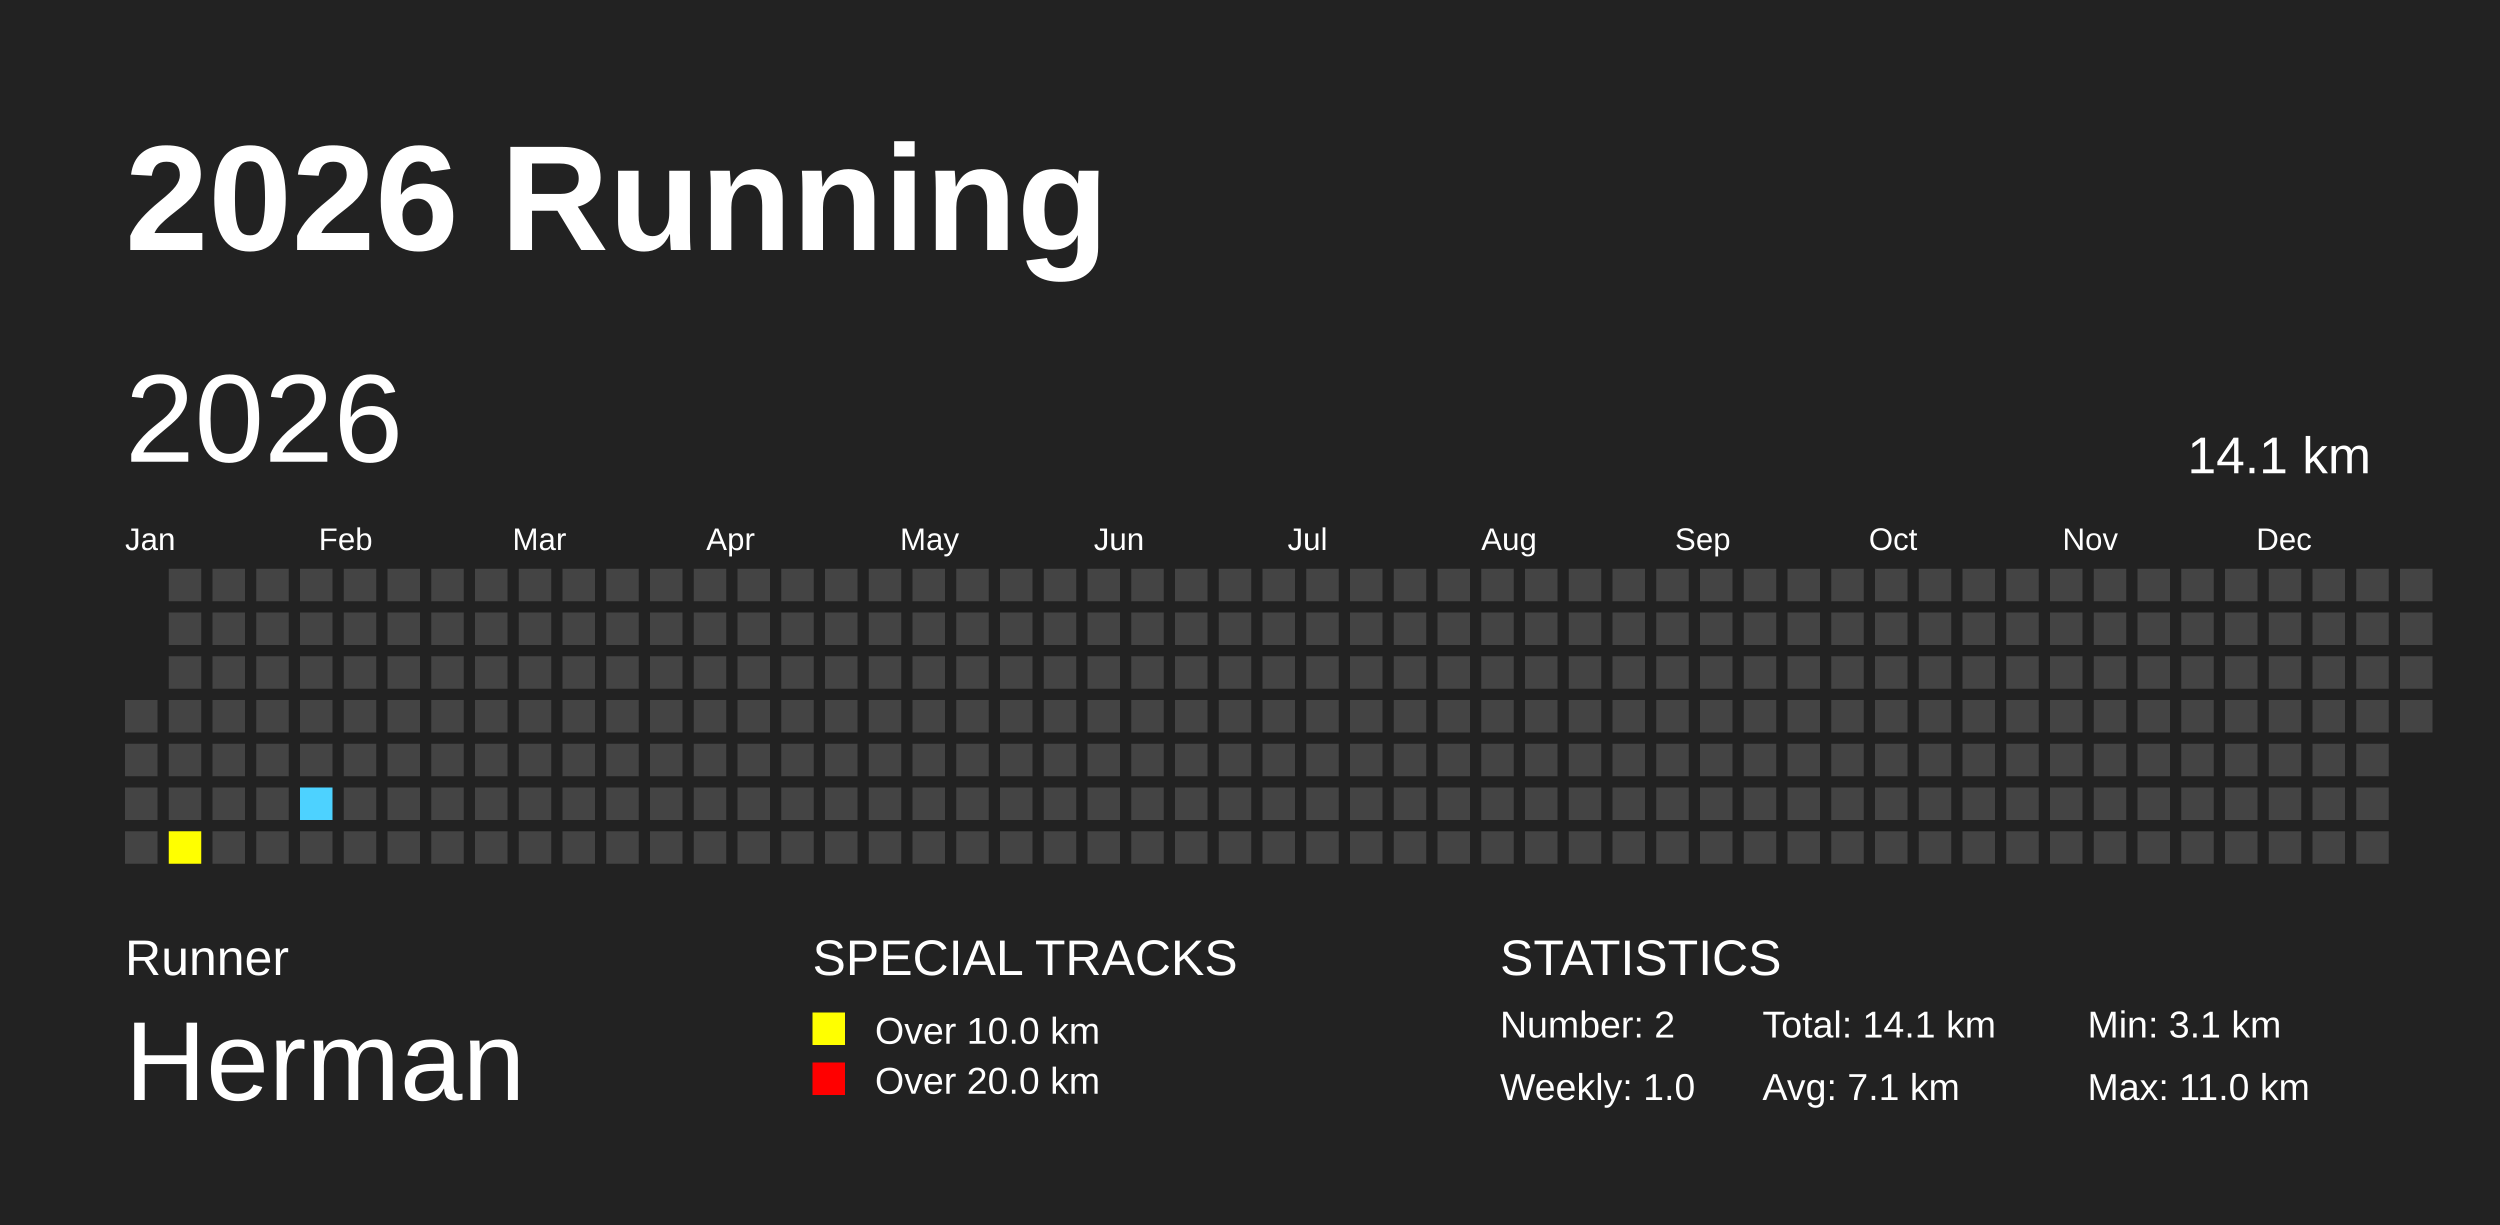
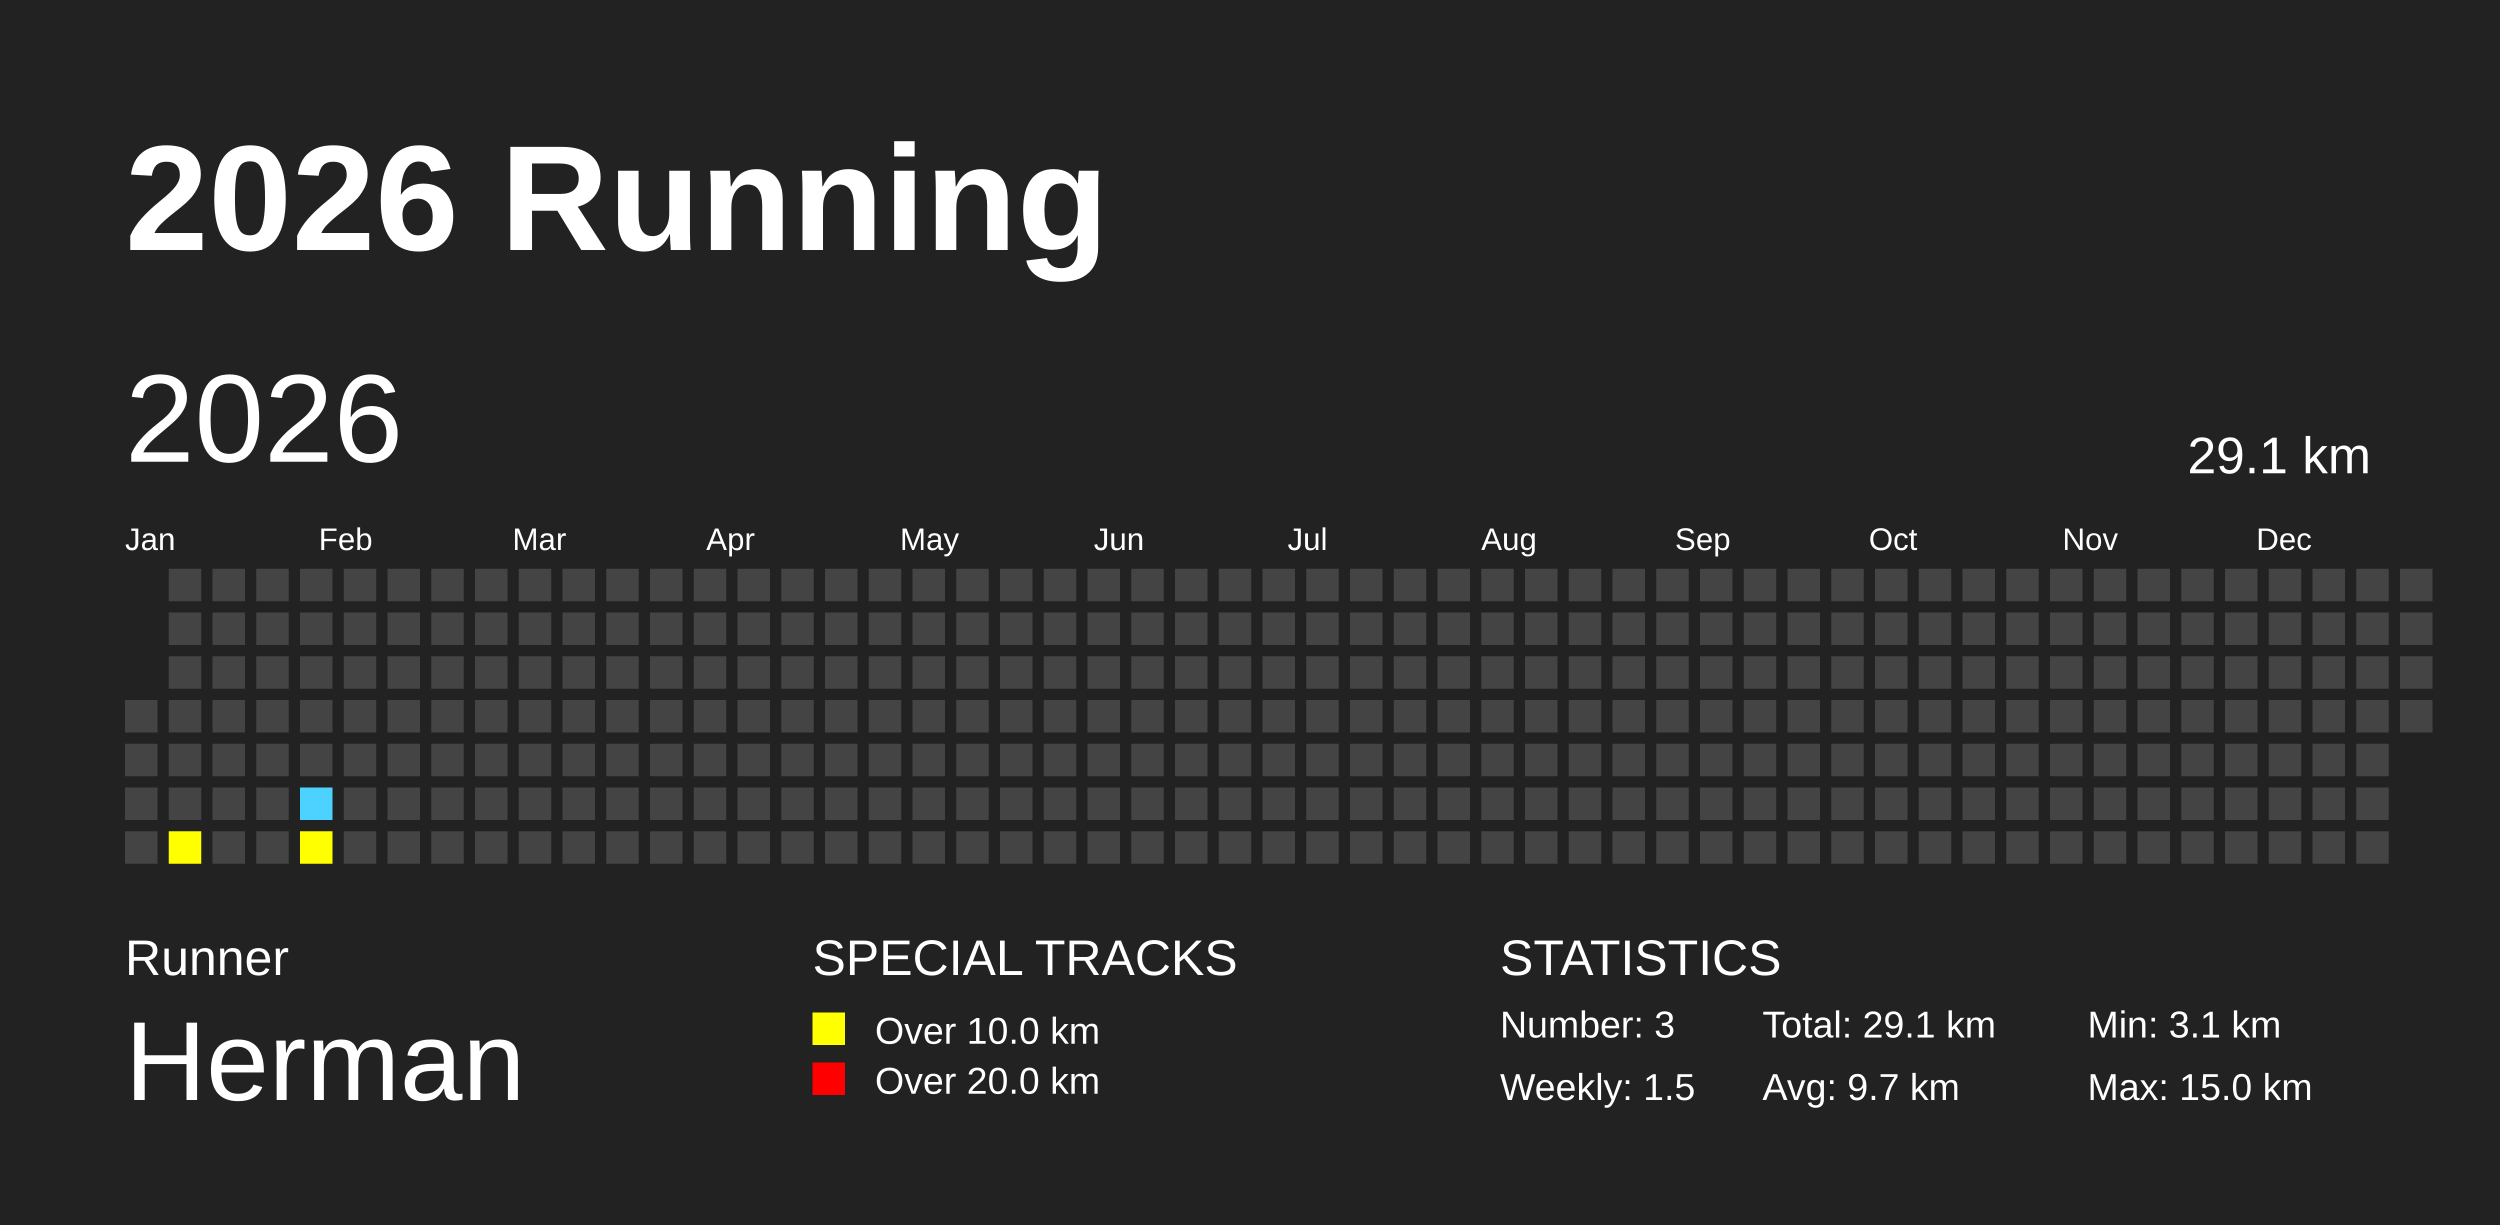
<svg xmlns="http://www.w3.org/2000/svg" baseProfile="full" height="98mm" version="1.1" viewBox="0,0,200,98" width="200mm">
  <defs />
  <rect fill="#222222" height="98" width="200" x="0" y="0" />
  <text fill="#FFFFFF" style="font-size:12px; font-family:Arial; font-weight:bold;" x="10" y="20">2026 Running</text>
  <text fill="#FFFFFF" style="font-size:4px; font-family:Arial" x="10" y="78">Runner</text>
  <text fill="#FFFFFF" style="font-size:9px; font-family:Arial" x="10" y="88">Herman</text>
  <text fill="#FFFFFF" style="font-size:4px; font-family:Arial" x="65" y="78">SPECIAL TRACKS</text>
  <rect fill="yellow" height="2.6" width="2.6" x="65" y="81" />
  <text fill="#FFFFFF" style="font-size:3px; font-family:Arial" x="70" y="83.5">Over 10.0 km</text>
  <rect fill="red" height="2.6" width="2.6" x="65" y="85" />
  <text fill="#FFFFFF" style="font-size:3px; font-family:Arial" x="70" y="87.5">Over 20.0 km</text>
  <text fill="#FFFFFF" style="font-size:4px; font-family:Arial" x="120" y="78">STATISTICS</text>
-   <text fill="#FFFFFF" style="font-size:3px; font-family:Arial" x="120" y="83">Number: 2</text>
-   <text fill="#FFFFFF" style="font-size:3px; font-family:Arial" x="120" y="88">Weekly: 1.0</text>
-   <text fill="#FFFFFF" style="font-size:3px; font-family:Arial" x="141" y="83">Total: 14.1 km</text>
-   <text fill="#FFFFFF" style="font-size:3px; font-family:Arial" x="141" y="88">Avg: 7.1 km</text>
+   <text fill="#FFFFFF" style="font-size:3px; font-family:Arial" x="120" y="83">Number: 3</text>
+   <text fill="#FFFFFF" style="font-size:3px; font-family:Arial" x="120" y="88">Weekly: 1.5</text>
+   <text fill="#FFFFFF" style="font-size:3px; font-family:Arial" x="141" y="83">Total: 29.1 km</text>
+   <text fill="#FFFFFF" style="font-size:3px; font-family:Arial" x="141" y="88">Avg: 9.7 km</text>
  <text fill="#FFFFFF" style="font-size:3px; font-family:Arial" x="167" y="83">Min: 3.1 km</text>
-   <text fill="#FFFFFF" style="font-size:3px; font-family:Arial" x="167" y="88">Max: 11.0 km</text>
+   <text fill="#FFFFFF" style="font-size:3px; font-family:Arial" x="167" y="88">Max: 15.0 km</text>
  <text dominant-baseline="hanging" fill="#FFFFFF" style="font-size:10.0px; font-family:Arial;" x="10" y="30">2026</text>
-   <text dominant-baseline="hanging" fill="#FFFFFF" style="font-size:4.125px; font-family:Arial;" x="175" y="35">14.1 km</text>
+   <text dominant-baseline="hanging" fill="#FFFFFF" style="font-size:4.125px; font-family:Arial;" x="175" y="35">29.1 km</text>
  <text fill="#FFFFFF" style="font-size:2.5px; font-family:Arial" x="10.0" y="44">Jan</text>
  <text fill="#FFFFFF" style="font-size:2.5px; font-family:Arial" x="25.5" y="44">Feb</text>
  <text fill="#FFFFFF" style="font-size:2.5px; font-family:Arial" x="41.0" y="44">Mar</text>
  <text fill="#FFFFFF" style="font-size:2.5px; font-family:Arial" x="56.5" y="44">Apr</text>
  <text fill="#FFFFFF" style="font-size:2.5px; font-family:Arial" x="72.0" y="44">May</text>
  <text fill="#FFFFFF" style="font-size:2.5px; font-family:Arial" x="87.5" y="44">Jun</text>
  <text fill="#FFFFFF" style="font-size:2.5px; font-family:Arial" x="103.0" y="44">Jul</text>
  <text fill="#FFFFFF" style="font-size:2.5px; font-family:Arial" x="118.5" y="44">Aug</text>
  <text fill="#FFFFFF" style="font-size:2.5px; font-family:Arial" x="134.0" y="44">Sep</text>
  <text fill="#FFFFFF" style="font-size:2.5px; font-family:Arial" x="149.5" y="44">Oct</text>
  <text fill="#FFFFFF" style="font-size:2.5px; font-family:Arial" x="165.0" y="44">Nov</text>
  <text fill="#FFFFFF" style="font-size:2.5px; font-family:Arial" x="180.5" y="44">Dec</text>
  <rect fill="#444444" height="2.6" width="2.6" x="10.0" y="56.0" />
  <rect fill="#444444" height="2.6" width="2.6" x="10.0" y="59.5" />
  <rect fill="#444444" height="2.6" width="2.6" x="10.0" y="63.0" />
  <rect fill="#444444" height="2.6" width="2.6" x="10.0" y="66.5" />
  <rect fill="#444444" height="2.6" width="2.6" x="13.5" y="45.5" />
  <rect fill="#444444" height="2.6" width="2.6" x="13.5" y="49.0" />
  <rect fill="#444444" height="2.6" width="2.6" x="13.5" y="52.5" />
  <rect fill="#444444" height="2.6" width="2.6" x="13.5" y="56.0" />
  <rect fill="#444444" height="2.6" width="2.6" x="13.5" y="59.5" />
  <rect fill="#444444" height="2.6" width="2.6" x="13.5" y="63.0" />
  <rect fill="yellow" height="2.6" width="2.6" x="13.5" y="66.5" />
  <rect fill="#444444" height="2.6" width="2.6" x="17.0" y="45.5" />
  <rect fill="#444444" height="2.6" width="2.6" x="17.0" y="49.0" />
  <rect fill="#444444" height="2.6" width="2.6" x="17.0" y="52.5" />
  <rect fill="#444444" height="2.6" width="2.6" x="17.0" y="56.0" />
  <rect fill="#444444" height="2.6" width="2.6" x="17.0" y="59.5" />
  <rect fill="#444444" height="2.6" width="2.6" x="17.0" y="63.0" />
  <rect fill="#444444" height="2.6" width="2.6" x="17.0" y="66.5" />
  <rect fill="#444444" height="2.6" width="2.6" x="20.5" y="45.5" />
  <rect fill="#444444" height="2.6" width="2.6" x="20.5" y="49.0" />
  <rect fill="#444444" height="2.6" width="2.6" x="20.5" y="52.5" />
  <rect fill="#444444" height="2.6" width="2.6" x="20.5" y="56.0" />
  <rect fill="#444444" height="2.6" width="2.6" x="20.5" y="59.5" />
  <rect fill="#444444" height="2.6" width="2.6" x="20.5" y="63.0" />
  <rect fill="#444444" height="2.6" width="2.6" x="20.5" y="66.5" />
  <rect fill="#444444" height="2.6" width="2.6" x="24.0" y="45.5" />
  <rect fill="#444444" height="2.6" width="2.6" x="24.0" y="49.0" />
  <rect fill="#444444" height="2.6" width="2.6" x="24.0" y="52.5" />
  <rect fill="#444444" height="2.6" width="2.6" x="24.0" y="56.0" />
  <rect fill="#444444" height="2.6" width="2.6" x="24.0" y="59.5" />
  <rect fill="#4DD2FF" height="2.6" width="2.6" x="24.0" y="63.0" />
-   <rect fill="#444444" height="2.6" width="2.6" x="24.0" y="66.5" />
+   <rect fill="yellow" height="2.6" width="2.6" x="24.0" y="66.5" />
  <rect fill="#444444" height="2.6" width="2.6" x="27.5" y="45.5" />
  <rect fill="#444444" height="2.6" width="2.6" x="27.5" y="49.0" />
  <rect fill="#444444" height="2.6" width="2.6" x="27.5" y="52.5" />
  <rect fill="#444444" height="2.6" width="2.6" x="27.5" y="56.0" />
  <rect fill="#444444" height="2.6" width="2.6" x="27.5" y="59.5" />
  <rect fill="#444444" height="2.6" width="2.6" x="27.5" y="63.0" />
  <rect fill="#444444" height="2.6" width="2.6" x="27.5" y="66.5" />
  <rect fill="#444444" height="2.6" width="2.6" x="31.0" y="45.5" />
  <rect fill="#444444" height="2.6" width="2.6" x="31.0" y="49.0" />
  <rect fill="#444444" height="2.6" width="2.6" x="31.0" y="52.5" />
  <rect fill="#444444" height="2.6" width="2.6" x="31.0" y="56.0" />
  <rect fill="#444444" height="2.6" width="2.6" x="31.0" y="59.5" />
  <rect fill="#444444" height="2.6" width="2.6" x="31.0" y="63.0" />
  <rect fill="#444444" height="2.6" width="2.6" x="31.0" y="66.5" />
  <rect fill="#444444" height="2.6" width="2.6" x="34.5" y="45.5" />
  <rect fill="#444444" height="2.6" width="2.6" x="34.5" y="49.0" />
  <rect fill="#444444" height="2.6" width="2.6" x="34.5" y="52.5" />
  <rect fill="#444444" height="2.6" width="2.6" x="34.5" y="56.0" />
  <rect fill="#444444" height="2.6" width="2.6" x="34.5" y="59.5" />
  <rect fill="#444444" height="2.6" width="2.6" x="34.5" y="63.0" />
  <rect fill="#444444" height="2.6" width="2.6" x="34.5" y="66.5" />
  <rect fill="#444444" height="2.6" width="2.6" x="38.0" y="45.5" />
  <rect fill="#444444" height="2.6" width="2.6" x="38.0" y="49.0" />
  <rect fill="#444444" height="2.6" width="2.6" x="38.0" y="52.5" />
  <rect fill="#444444" height="2.6" width="2.6" x="38.0" y="56.0" />
  <rect fill="#444444" height="2.6" width="2.6" x="38.0" y="59.5" />
  <rect fill="#444444" height="2.6" width="2.6" x="38.0" y="63.0" />
  <rect fill="#444444" height="2.6" width="2.6" x="38.0" y="66.5" />
  <rect fill="#444444" height="2.6" width="2.6" x="41.5" y="45.5" />
  <rect fill="#444444" height="2.6" width="2.6" x="41.5" y="49.0" />
  <rect fill="#444444" height="2.6" width="2.6" x="41.5" y="52.5" />
  <rect fill="#444444" height="2.6" width="2.6" x="41.5" y="56.0" />
  <rect fill="#444444" height="2.6" width="2.6" x="41.5" y="59.5" />
  <rect fill="#444444" height="2.6" width="2.6" x="41.5" y="63.0" />
  <rect fill="#444444" height="2.6" width="2.6" x="41.5" y="66.5" />
  <rect fill="#444444" height="2.6" width="2.6" x="45.0" y="45.5" />
  <rect fill="#444444" height="2.6" width="2.6" x="45.0" y="49.0" />
  <rect fill="#444444" height="2.6" width="2.6" x="45.0" y="52.5" />
  <rect fill="#444444" height="2.6" width="2.6" x="45.0" y="56.0" />
  <rect fill="#444444" height="2.6" width="2.6" x="45.0" y="59.5" />
  <rect fill="#444444" height="2.6" width="2.6" x="45.0" y="63.0" />
  <rect fill="#444444" height="2.6" width="2.6" x="45.0" y="66.5" />
  <rect fill="#444444" height="2.6" width="2.6" x="48.5" y="45.5" />
  <rect fill="#444444" height="2.6" width="2.6" x="48.5" y="49.0" />
  <rect fill="#444444" height="2.6" width="2.6" x="48.5" y="52.5" />
  <rect fill="#444444" height="2.6" width="2.6" x="48.5" y="56.0" />
  <rect fill="#444444" height="2.6" width="2.6" x="48.5" y="59.5" />
  <rect fill="#444444" height="2.6" width="2.6" x="48.5" y="63.0" />
  <rect fill="#444444" height="2.6" width="2.6" x="48.5" y="66.5" />
  <rect fill="#444444" height="2.6" width="2.6" x="52.0" y="45.5" />
  <rect fill="#444444" height="2.6" width="2.6" x="52.0" y="49.0" />
  <rect fill="#444444" height="2.6" width="2.6" x="52.0" y="52.5" />
  <rect fill="#444444" height="2.6" width="2.6" x="52.0" y="56.0" />
  <rect fill="#444444" height="2.6" width="2.6" x="52.0" y="59.5" />
  <rect fill="#444444" height="2.6" width="2.6" x="52.0" y="63.0" />
  <rect fill="#444444" height="2.6" width="2.6" x="52.0" y="66.5" />
  <rect fill="#444444" height="2.6" width="2.6" x="55.5" y="45.5" />
  <rect fill="#444444" height="2.6" width="2.6" x="55.5" y="49.0" />
  <rect fill="#444444" height="2.6" width="2.6" x="55.5" y="52.5" />
  <rect fill="#444444" height="2.6" width="2.6" x="55.5" y="56.0" />
  <rect fill="#444444" height="2.6" width="2.6" x="55.5" y="59.5" />
  <rect fill="#444444" height="2.6" width="2.6" x="55.5" y="63.0" />
  <rect fill="#444444" height="2.6" width="2.6" x="55.5" y="66.5" />
  <rect fill="#444444" height="2.6" width="2.6" x="59.0" y="45.5" />
  <rect fill="#444444" height="2.6" width="2.6" x="59.0" y="49.0" />
  <rect fill="#444444" height="2.6" width="2.6" x="59.0" y="52.5" />
  <rect fill="#444444" height="2.6" width="2.6" x="59.0" y="56.0" />
  <rect fill="#444444" height="2.6" width="2.6" x="59.0" y="59.5" />
  <rect fill="#444444" height="2.6" width="2.6" x="59.0" y="63.0" />
  <rect fill="#444444" height="2.6" width="2.6" x="59.0" y="66.5" />
  <rect fill="#444444" height="2.6" width="2.6" x="62.5" y="45.5" />
  <rect fill="#444444" height="2.6" width="2.6" x="62.5" y="49.0" />
  <rect fill="#444444" height="2.6" width="2.6" x="62.5" y="52.5" />
  <rect fill="#444444" height="2.6" width="2.6" x="62.5" y="56.0" />
  <rect fill="#444444" height="2.6" width="2.6" x="62.5" y="59.5" />
  <rect fill="#444444" height="2.6" width="2.6" x="62.5" y="63.0" />
  <rect fill="#444444" height="2.6" width="2.6" x="62.5" y="66.5" />
  <rect fill="#444444" height="2.6" width="2.6" x="66.0" y="45.5" />
  <rect fill="#444444" height="2.6" width="2.6" x="66.0" y="49.0" />
  <rect fill="#444444" height="2.6" width="2.6" x="66.0" y="52.5" />
  <rect fill="#444444" height="2.6" width="2.6" x="66.0" y="56.0" />
  <rect fill="#444444" height="2.6" width="2.6" x="66.0" y="59.5" />
  <rect fill="#444444" height="2.6" width="2.6" x="66.0" y="63.0" />
  <rect fill="#444444" height="2.6" width="2.6" x="66.0" y="66.5" />
  <rect fill="#444444" height="2.6" width="2.6" x="69.5" y="45.5" />
  <rect fill="#444444" height="2.6" width="2.6" x="69.5" y="49.0" />
  <rect fill="#444444" height="2.6" width="2.6" x="69.5" y="52.5" />
  <rect fill="#444444" height="2.6" width="2.6" x="69.5" y="56.0" />
  <rect fill="#444444" height="2.6" width="2.6" x="69.5" y="59.5" />
  <rect fill="#444444" height="2.6" width="2.6" x="69.5" y="63.0" />
  <rect fill="#444444" height="2.6" width="2.6" x="69.5" y="66.5" />
  <rect fill="#444444" height="2.6" width="2.6" x="73.0" y="45.5" />
  <rect fill="#444444" height="2.6" width="2.6" x="73.0" y="49.0" />
  <rect fill="#444444" height="2.6" width="2.6" x="73.0" y="52.5" />
  <rect fill="#444444" height="2.6" width="2.6" x="73.0" y="56.0" />
  <rect fill="#444444" height="2.6" width="2.6" x="73.0" y="59.5" />
  <rect fill="#444444" height="2.6" width="2.6" x="73.0" y="63.0" />
  <rect fill="#444444" height="2.6" width="2.6" x="73.0" y="66.5" />
  <rect fill="#444444" height="2.6" width="2.6" x="76.5" y="45.5" />
  <rect fill="#444444" height="2.6" width="2.6" x="76.5" y="49.0" />
  <rect fill="#444444" height="2.6" width="2.6" x="76.5" y="52.5" />
  <rect fill="#444444" height="2.6" width="2.6" x="76.5" y="56.0" />
  <rect fill="#444444" height="2.6" width="2.6" x="76.5" y="59.5" />
  <rect fill="#444444" height="2.6" width="2.6" x="76.5" y="63.0" />
  <rect fill="#444444" height="2.6" width="2.6" x="76.5" y="66.5" />
  <rect fill="#444444" height="2.6" width="2.6" x="80.0" y="45.5" />
  <rect fill="#444444" height="2.6" width="2.6" x="80.0" y="49.0" />
  <rect fill="#444444" height="2.6" width="2.6" x="80.0" y="52.5" />
  <rect fill="#444444" height="2.6" width="2.6" x="80.0" y="56.0" />
  <rect fill="#444444" height="2.6" width="2.6" x="80.0" y="59.5" />
  <rect fill="#444444" height="2.6" width="2.6" x="80.0" y="63.0" />
  <rect fill="#444444" height="2.6" width="2.6" x="80.0" y="66.5" />
  <rect fill="#444444" height="2.6" width="2.6" x="83.5" y="45.5" />
  <rect fill="#444444" height="2.6" width="2.6" x="83.5" y="49.0" />
  <rect fill="#444444" height="2.6" width="2.6" x="83.5" y="52.5" />
  <rect fill="#444444" height="2.6" width="2.6" x="83.5" y="56.0" />
  <rect fill="#444444" height="2.6" width="2.6" x="83.5" y="59.5" />
  <rect fill="#444444" height="2.6" width="2.6" x="83.5" y="63.0" />
  <rect fill="#444444" height="2.6" width="2.6" x="83.5" y="66.5" />
  <rect fill="#444444" height="2.6" width="2.6" x="87.0" y="45.5" />
  <rect fill="#444444" height="2.6" width="2.6" x="87.0" y="49.0" />
  <rect fill="#444444" height="2.6" width="2.6" x="87.0" y="52.5" />
  <rect fill="#444444" height="2.6" width="2.6" x="87.0" y="56.0" />
  <rect fill="#444444" height="2.6" width="2.6" x="87.0" y="59.5" />
  <rect fill="#444444" height="2.6" width="2.6" x="87.0" y="63.0" />
  <rect fill="#444444" height="2.6" width="2.6" x="87.0" y="66.5" />
  <rect fill="#444444" height="2.6" width="2.6" x="90.5" y="45.5" />
  <rect fill="#444444" height="2.6" width="2.6" x="90.5" y="49.0" />
  <rect fill="#444444" height="2.6" width="2.6" x="90.5" y="52.5" />
  <rect fill="#444444" height="2.6" width="2.6" x="90.5" y="56.0" />
  <rect fill="#444444" height="2.6" width="2.6" x="90.5" y="59.5" />
  <rect fill="#444444" height="2.6" width="2.6" x="90.5" y="63.0" />
  <rect fill="#444444" height="2.6" width="2.6" x="90.5" y="66.5" />
  <rect fill="#444444" height="2.6" width="2.6" x="94.0" y="45.5" />
  <rect fill="#444444" height="2.6" width="2.6" x="94.0" y="49.0" />
  <rect fill="#444444" height="2.6" width="2.6" x="94.0" y="52.5" />
  <rect fill="#444444" height="2.6" width="2.6" x="94.0" y="56.0" />
  <rect fill="#444444" height="2.6" width="2.6" x="94.0" y="59.5" />
  <rect fill="#444444" height="2.6" width="2.6" x="94.0" y="63.0" />
  <rect fill="#444444" height="2.6" width="2.6" x="94.0" y="66.5" />
  <rect fill="#444444" height="2.6" width="2.6" x="97.5" y="45.5" />
  <rect fill="#444444" height="2.6" width="2.6" x="97.5" y="49.0" />
  <rect fill="#444444" height="2.6" width="2.6" x="97.5" y="52.5" />
  <rect fill="#444444" height="2.6" width="2.6" x="97.5" y="56.0" />
  <rect fill="#444444" height="2.6" width="2.6" x="97.5" y="59.5" />
  <rect fill="#444444" height="2.6" width="2.6" x="97.5" y="63.0" />
  <rect fill="#444444" height="2.6" width="2.6" x="97.5" y="66.5" />
  <rect fill="#444444" height="2.6" width="2.6" x="101.0" y="45.5" />
  <rect fill="#444444" height="2.6" width="2.6" x="101.0" y="49.0" />
  <rect fill="#444444" height="2.6" width="2.6" x="101.0" y="52.5" />
  <rect fill="#444444" height="2.6" width="2.6" x="101.0" y="56.0" />
  <rect fill="#444444" height="2.6" width="2.6" x="101.0" y="59.5" />
  <rect fill="#444444" height="2.6" width="2.6" x="101.0" y="63.0" />
  <rect fill="#444444" height="2.6" width="2.6" x="101.0" y="66.5" />
  <rect fill="#444444" height="2.6" width="2.6" x="104.5" y="45.5" />
  <rect fill="#444444" height="2.6" width="2.6" x="104.5" y="49.0" />
  <rect fill="#444444" height="2.6" width="2.6" x="104.5" y="52.5" />
  <rect fill="#444444" height="2.6" width="2.6" x="104.5" y="56.0" />
  <rect fill="#444444" height="2.6" width="2.6" x="104.5" y="59.5" />
  <rect fill="#444444" height="2.6" width="2.6" x="104.5" y="63.0" />
  <rect fill="#444444" height="2.6" width="2.6" x="104.5" y="66.5" />
  <rect fill="#444444" height="2.6" width="2.6" x="108.0" y="45.5" />
  <rect fill="#444444" height="2.6" width="2.6" x="108.0" y="49.0" />
  <rect fill="#444444" height="2.6" width="2.6" x="108.0" y="52.5" />
  <rect fill="#444444" height="2.6" width="2.6" x="108.0" y="56.0" />
  <rect fill="#444444" height="2.6" width="2.6" x="108.0" y="59.5" />
  <rect fill="#444444" height="2.6" width="2.6" x="108.0" y="63.0" />
  <rect fill="#444444" height="2.6" width="2.6" x="108.0" y="66.5" />
  <rect fill="#444444" height="2.6" width="2.6" x="111.5" y="45.5" />
  <rect fill="#444444" height="2.6" width="2.6" x="111.5" y="49.0" />
  <rect fill="#444444" height="2.6" width="2.6" x="111.5" y="52.5" />
  <rect fill="#444444" height="2.6" width="2.6" x="111.5" y="56.0" />
  <rect fill="#444444" height="2.6" width="2.6" x="111.5" y="59.5" />
  <rect fill="#444444" height="2.6" width="2.6" x="111.5" y="63.0" />
  <rect fill="#444444" height="2.6" width="2.6" x="111.5" y="66.5" />
  <rect fill="#444444" height="2.6" width="2.6" x="115.0" y="45.5" />
  <rect fill="#444444" height="2.6" width="2.6" x="115.0" y="49.0" />
  <rect fill="#444444" height="2.6" width="2.6" x="115.0" y="52.5" />
  <rect fill="#444444" height="2.6" width="2.6" x="115.0" y="56.0" />
  <rect fill="#444444" height="2.6" width="2.6" x="115.0" y="59.5" />
  <rect fill="#444444" height="2.6" width="2.6" x="115.0" y="63.0" />
  <rect fill="#444444" height="2.6" width="2.6" x="115.0" y="66.5" />
  <rect fill="#444444" height="2.6" width="2.6" x="118.5" y="45.5" />
  <rect fill="#444444" height="2.6" width="2.6" x="118.5" y="49.0" />
  <rect fill="#444444" height="2.6" width="2.6" x="118.5" y="52.5" />
  <rect fill="#444444" height="2.6" width="2.6" x="118.5" y="56.0" />
  <rect fill="#444444" height="2.6" width="2.6" x="118.5" y="59.5" />
  <rect fill="#444444" height="2.6" width="2.6" x="118.5" y="63.0" />
  <rect fill="#444444" height="2.6" width="2.6" x="118.5" y="66.5" />
  <rect fill="#444444" height="2.6" width="2.6" x="122.0" y="45.5" />
  <rect fill="#444444" height="2.6" width="2.6" x="122.0" y="49.0" />
  <rect fill="#444444" height="2.6" width="2.6" x="122.0" y="52.5" />
  <rect fill="#444444" height="2.6" width="2.6" x="122.0" y="56.0" />
  <rect fill="#444444" height="2.6" width="2.6" x="122.0" y="59.5" />
  <rect fill="#444444" height="2.6" width="2.6" x="122.0" y="63.0" />
  <rect fill="#444444" height="2.6" width="2.6" x="122.0" y="66.5" />
  <rect fill="#444444" height="2.6" width="2.6" x="125.5" y="45.5" />
  <rect fill="#444444" height="2.6" width="2.6" x="125.5" y="49.0" />
  <rect fill="#444444" height="2.6" width="2.6" x="125.5" y="52.5" />
  <rect fill="#444444" height="2.6" width="2.6" x="125.5" y="56.0" />
  <rect fill="#444444" height="2.6" width="2.6" x="125.5" y="59.5" />
  <rect fill="#444444" height="2.6" width="2.6" x="125.5" y="63.0" />
  <rect fill="#444444" height="2.6" width="2.6" x="125.5" y="66.5" />
  <rect fill="#444444" height="2.6" width="2.6" x="129.0" y="45.5" />
  <rect fill="#444444" height="2.6" width="2.6" x="129.0" y="49.0" />
  <rect fill="#444444" height="2.6" width="2.6" x="129.0" y="52.5" />
  <rect fill="#444444" height="2.6" width="2.6" x="129.0" y="56.0" />
  <rect fill="#444444" height="2.6" width="2.6" x="129.0" y="59.5" />
  <rect fill="#444444" height="2.6" width="2.6" x="129.0" y="63.0" />
  <rect fill="#444444" height="2.6" width="2.6" x="129.0" y="66.5" />
  <rect fill="#444444" height="2.6" width="2.6" x="132.5" y="45.5" />
  <rect fill="#444444" height="2.6" width="2.6" x="132.5" y="49.0" />
  <rect fill="#444444" height="2.6" width="2.6" x="132.5" y="52.5" />
  <rect fill="#444444" height="2.6" width="2.6" x="132.5" y="56.0" />
  <rect fill="#444444" height="2.6" width="2.6" x="132.5" y="59.5" />
  <rect fill="#444444" height="2.6" width="2.6" x="132.5" y="63.0" />
  <rect fill="#444444" height="2.6" width="2.6" x="132.5" y="66.5" />
  <rect fill="#444444" height="2.6" width="2.6" x="136.0" y="45.5" />
  <rect fill="#444444" height="2.6" width="2.6" x="136.0" y="49.0" />
  <rect fill="#444444" height="2.6" width="2.6" x="136.0" y="52.5" />
  <rect fill="#444444" height="2.6" width="2.6" x="136.0" y="56.0" />
  <rect fill="#444444" height="2.6" width="2.6" x="136.0" y="59.5" />
  <rect fill="#444444" height="2.6" width="2.6" x="136.0" y="63.0" />
  <rect fill="#444444" height="2.6" width="2.6" x="136.0" y="66.5" />
  <rect fill="#444444" height="2.6" width="2.6" x="139.5" y="45.5" />
  <rect fill="#444444" height="2.6" width="2.6" x="139.5" y="49.0" />
  <rect fill="#444444" height="2.6" width="2.6" x="139.5" y="52.5" />
  <rect fill="#444444" height="2.6" width="2.6" x="139.5" y="56.0" />
  <rect fill="#444444" height="2.6" width="2.6" x="139.5" y="59.5" />
  <rect fill="#444444" height="2.6" width="2.6" x="139.5" y="63.0" />
  <rect fill="#444444" height="2.6" width="2.6" x="139.5" y="66.5" />
  <rect fill="#444444" height="2.6" width="2.6" x="143.0" y="45.5" />
  <rect fill="#444444" height="2.6" width="2.6" x="143.0" y="49.0" />
  <rect fill="#444444" height="2.6" width="2.6" x="143.0" y="52.5" />
  <rect fill="#444444" height="2.6" width="2.6" x="143.0" y="56.0" />
  <rect fill="#444444" height="2.6" width="2.6" x="143.0" y="59.5" />
  <rect fill="#444444" height="2.6" width="2.6" x="143.0" y="63.0" />
  <rect fill="#444444" height="2.6" width="2.6" x="143.0" y="66.5" />
  <rect fill="#444444" height="2.6" width="2.6" x="146.5" y="45.5" />
  <rect fill="#444444" height="2.6" width="2.6" x="146.5" y="49.0" />
  <rect fill="#444444" height="2.6" width="2.6" x="146.5" y="52.5" />
  <rect fill="#444444" height="2.6" width="2.6" x="146.5" y="56.0" />
  <rect fill="#444444" height="2.6" width="2.6" x="146.5" y="59.5" />
  <rect fill="#444444" height="2.6" width="2.6" x="146.5" y="63.0" />
  <rect fill="#444444" height="2.6" width="2.6" x="146.5" y="66.5" />
  <rect fill="#444444" height="2.6" width="2.6" x="150.0" y="45.5" />
  <rect fill="#444444" height="2.6" width="2.6" x="150.0" y="49.0" />
  <rect fill="#444444" height="2.6" width="2.6" x="150.0" y="52.5" />
  <rect fill="#444444" height="2.6" width="2.6" x="150.0" y="56.0" />
  <rect fill="#444444" height="2.6" width="2.6" x="150.0" y="59.5" />
  <rect fill="#444444" height="2.6" width="2.6" x="150.0" y="63.0" />
  <rect fill="#444444" height="2.6" width="2.6" x="150.0" y="66.5" />
  <rect fill="#444444" height="2.6" width="2.6" x="153.5" y="45.5" />
  <rect fill="#444444" height="2.6" width="2.6" x="153.5" y="49.0" />
  <rect fill="#444444" height="2.6" width="2.6" x="153.5" y="52.5" />
  <rect fill="#444444" height="2.6" width="2.6" x="153.5" y="56.0" />
  <rect fill="#444444" height="2.6" width="2.6" x="153.5" y="59.5" />
  <rect fill="#444444" height="2.6" width="2.6" x="153.5" y="63.0" />
  <rect fill="#444444" height="2.6" width="2.6" x="153.5" y="66.5" />
  <rect fill="#444444" height="2.6" width="2.6" x="157.0" y="45.5" />
  <rect fill="#444444" height="2.6" width="2.6" x="157.0" y="49.0" />
  <rect fill="#444444" height="2.6" width="2.6" x="157.0" y="52.5" />
  <rect fill="#444444" height="2.6" width="2.6" x="157.0" y="56.0" />
  <rect fill="#444444" height="2.6" width="2.6" x="157.0" y="59.5" />
  <rect fill="#444444" height="2.6" width="2.6" x="157.0" y="63.0" />
  <rect fill="#444444" height="2.6" width="2.6" x="157.0" y="66.5" />
  <rect fill="#444444" height="2.6" width="2.6" x="160.5" y="45.5" />
  <rect fill="#444444" height="2.6" width="2.6" x="160.5" y="49.0" />
  <rect fill="#444444" height="2.6" width="2.6" x="160.5" y="52.5" />
  <rect fill="#444444" height="2.6" width="2.6" x="160.5" y="56.0" />
  <rect fill="#444444" height="2.6" width="2.6" x="160.5" y="59.5" />
  <rect fill="#444444" height="2.6" width="2.6" x="160.5" y="63.0" />
  <rect fill="#444444" height="2.6" width="2.6" x="160.5" y="66.5" />
  <rect fill="#444444" height="2.6" width="2.6" x="164.0" y="45.5" />
  <rect fill="#444444" height="2.6" width="2.6" x="164.0" y="49.0" />
  <rect fill="#444444" height="2.6" width="2.6" x="164.0" y="52.5" />
  <rect fill="#444444" height="2.6" width="2.6" x="164.0" y="56.0" />
  <rect fill="#444444" height="2.6" width="2.6" x="164.0" y="59.5" />
  <rect fill="#444444" height="2.6" width="2.6" x="164.0" y="63.0" />
  <rect fill="#444444" height="2.6" width="2.6" x="164.0" y="66.5" />
  <rect fill="#444444" height="2.6" width="2.6" x="167.5" y="45.5" />
  <rect fill="#444444" height="2.6" width="2.6" x="167.5" y="49.0" />
  <rect fill="#444444" height="2.6" width="2.6" x="167.5" y="52.5" />
  <rect fill="#444444" height="2.6" width="2.6" x="167.5" y="56.0" />
  <rect fill="#444444" height="2.6" width="2.6" x="167.5" y="59.5" />
  <rect fill="#444444" height="2.6" width="2.6" x="167.5" y="63.0" />
  <rect fill="#444444" height="2.6" width="2.6" x="167.5" y="66.5" />
  <rect fill="#444444" height="2.6" width="2.6" x="171.0" y="45.5" />
  <rect fill="#444444" height="2.6" width="2.6" x="171.0" y="49.0" />
  <rect fill="#444444" height="2.6" width="2.6" x="171.0" y="52.5" />
  <rect fill="#444444" height="2.6" width="2.6" x="171.0" y="56.0" />
  <rect fill="#444444" height="2.6" width="2.6" x="171.0" y="59.5" />
  <rect fill="#444444" height="2.6" width="2.6" x="171.0" y="63.0" />
  <rect fill="#444444" height="2.6" width="2.6" x="171.0" y="66.5" />
  <rect fill="#444444" height="2.6" width="2.6" x="174.5" y="45.5" />
  <rect fill="#444444" height="2.6" width="2.6" x="174.5" y="49.0" />
  <rect fill="#444444" height="2.6" width="2.6" x="174.5" y="52.5" />
  <rect fill="#444444" height="2.6" width="2.6" x="174.5" y="56.0" />
  <rect fill="#444444" height="2.6" width="2.6" x="174.5" y="59.5" />
  <rect fill="#444444" height="2.6" width="2.6" x="174.5" y="63.0" />
  <rect fill="#444444" height="2.6" width="2.6" x="174.5" y="66.5" />
  <rect fill="#444444" height="2.6" width="2.6" x="178.0" y="45.5" />
  <rect fill="#444444" height="2.6" width="2.6" x="178.0" y="49.0" />
  <rect fill="#444444" height="2.6" width="2.6" x="178.0" y="52.5" />
  <rect fill="#444444" height="2.6" width="2.6" x="178.0" y="56.0" />
  <rect fill="#444444" height="2.6" width="2.6" x="178.0" y="59.5" />
  <rect fill="#444444" height="2.6" width="2.6" x="178.0" y="63.0" />
  <rect fill="#444444" height="2.6" width="2.6" x="178.0" y="66.5" />
  <rect fill="#444444" height="2.6" width="2.6" x="181.5" y="45.5" />
  <rect fill="#444444" height="2.6" width="2.6" x="181.5" y="49.0" />
  <rect fill="#444444" height="2.6" width="2.6" x="181.5" y="52.5" />
  <rect fill="#444444" height="2.6" width="2.6" x="181.5" y="56.0" />
  <rect fill="#444444" height="2.6" width="2.6" x="181.5" y="59.5" />
  <rect fill="#444444" height="2.6" width="2.6" x="181.5" y="63.0" />
  <rect fill="#444444" height="2.6" width="2.6" x="181.5" y="66.5" />
  <rect fill="#444444" height="2.6" width="2.6" x="185.0" y="45.5" />
  <rect fill="#444444" height="2.6" width="2.6" x="185.0" y="49.0" />
  <rect fill="#444444" height="2.6" width="2.6" x="185.0" y="52.5" />
  <rect fill="#444444" height="2.6" width="2.6" x="185.0" y="56.0" />
  <rect fill="#444444" height="2.6" width="2.6" x="185.0" y="59.5" />
  <rect fill="#444444" height="2.6" width="2.6" x="185.0" y="63.0" />
  <rect fill="#444444" height="2.6" width="2.6" x="185.0" y="66.5" />
  <rect fill="#444444" height="2.6" width="2.6" x="188.5" y="45.5" />
  <rect fill="#444444" height="2.6" width="2.6" x="188.5" y="49.0" />
  <rect fill="#444444" height="2.6" width="2.6" x="188.5" y="52.5" />
  <rect fill="#444444" height="2.6" width="2.6" x="188.5" y="56.0" />
  <rect fill="#444444" height="2.6" width="2.6" x="188.5" y="59.5" />
  <rect fill="#444444" height="2.6" width="2.6" x="188.5" y="63.0" />
  <rect fill="#444444" height="2.6" width="2.6" x="188.5" y="66.5" />
  <rect fill="#444444" height="2.6" width="2.6" x="192.0" y="45.5" />
  <rect fill="#444444" height="2.6" width="2.6" x="192.0" y="49.0" />
  <rect fill="#444444" height="2.6" width="2.6" x="192.0" y="52.5" />
  <rect fill="#444444" height="2.6" width="2.6" x="192.0" y="56.0" />
</svg>
